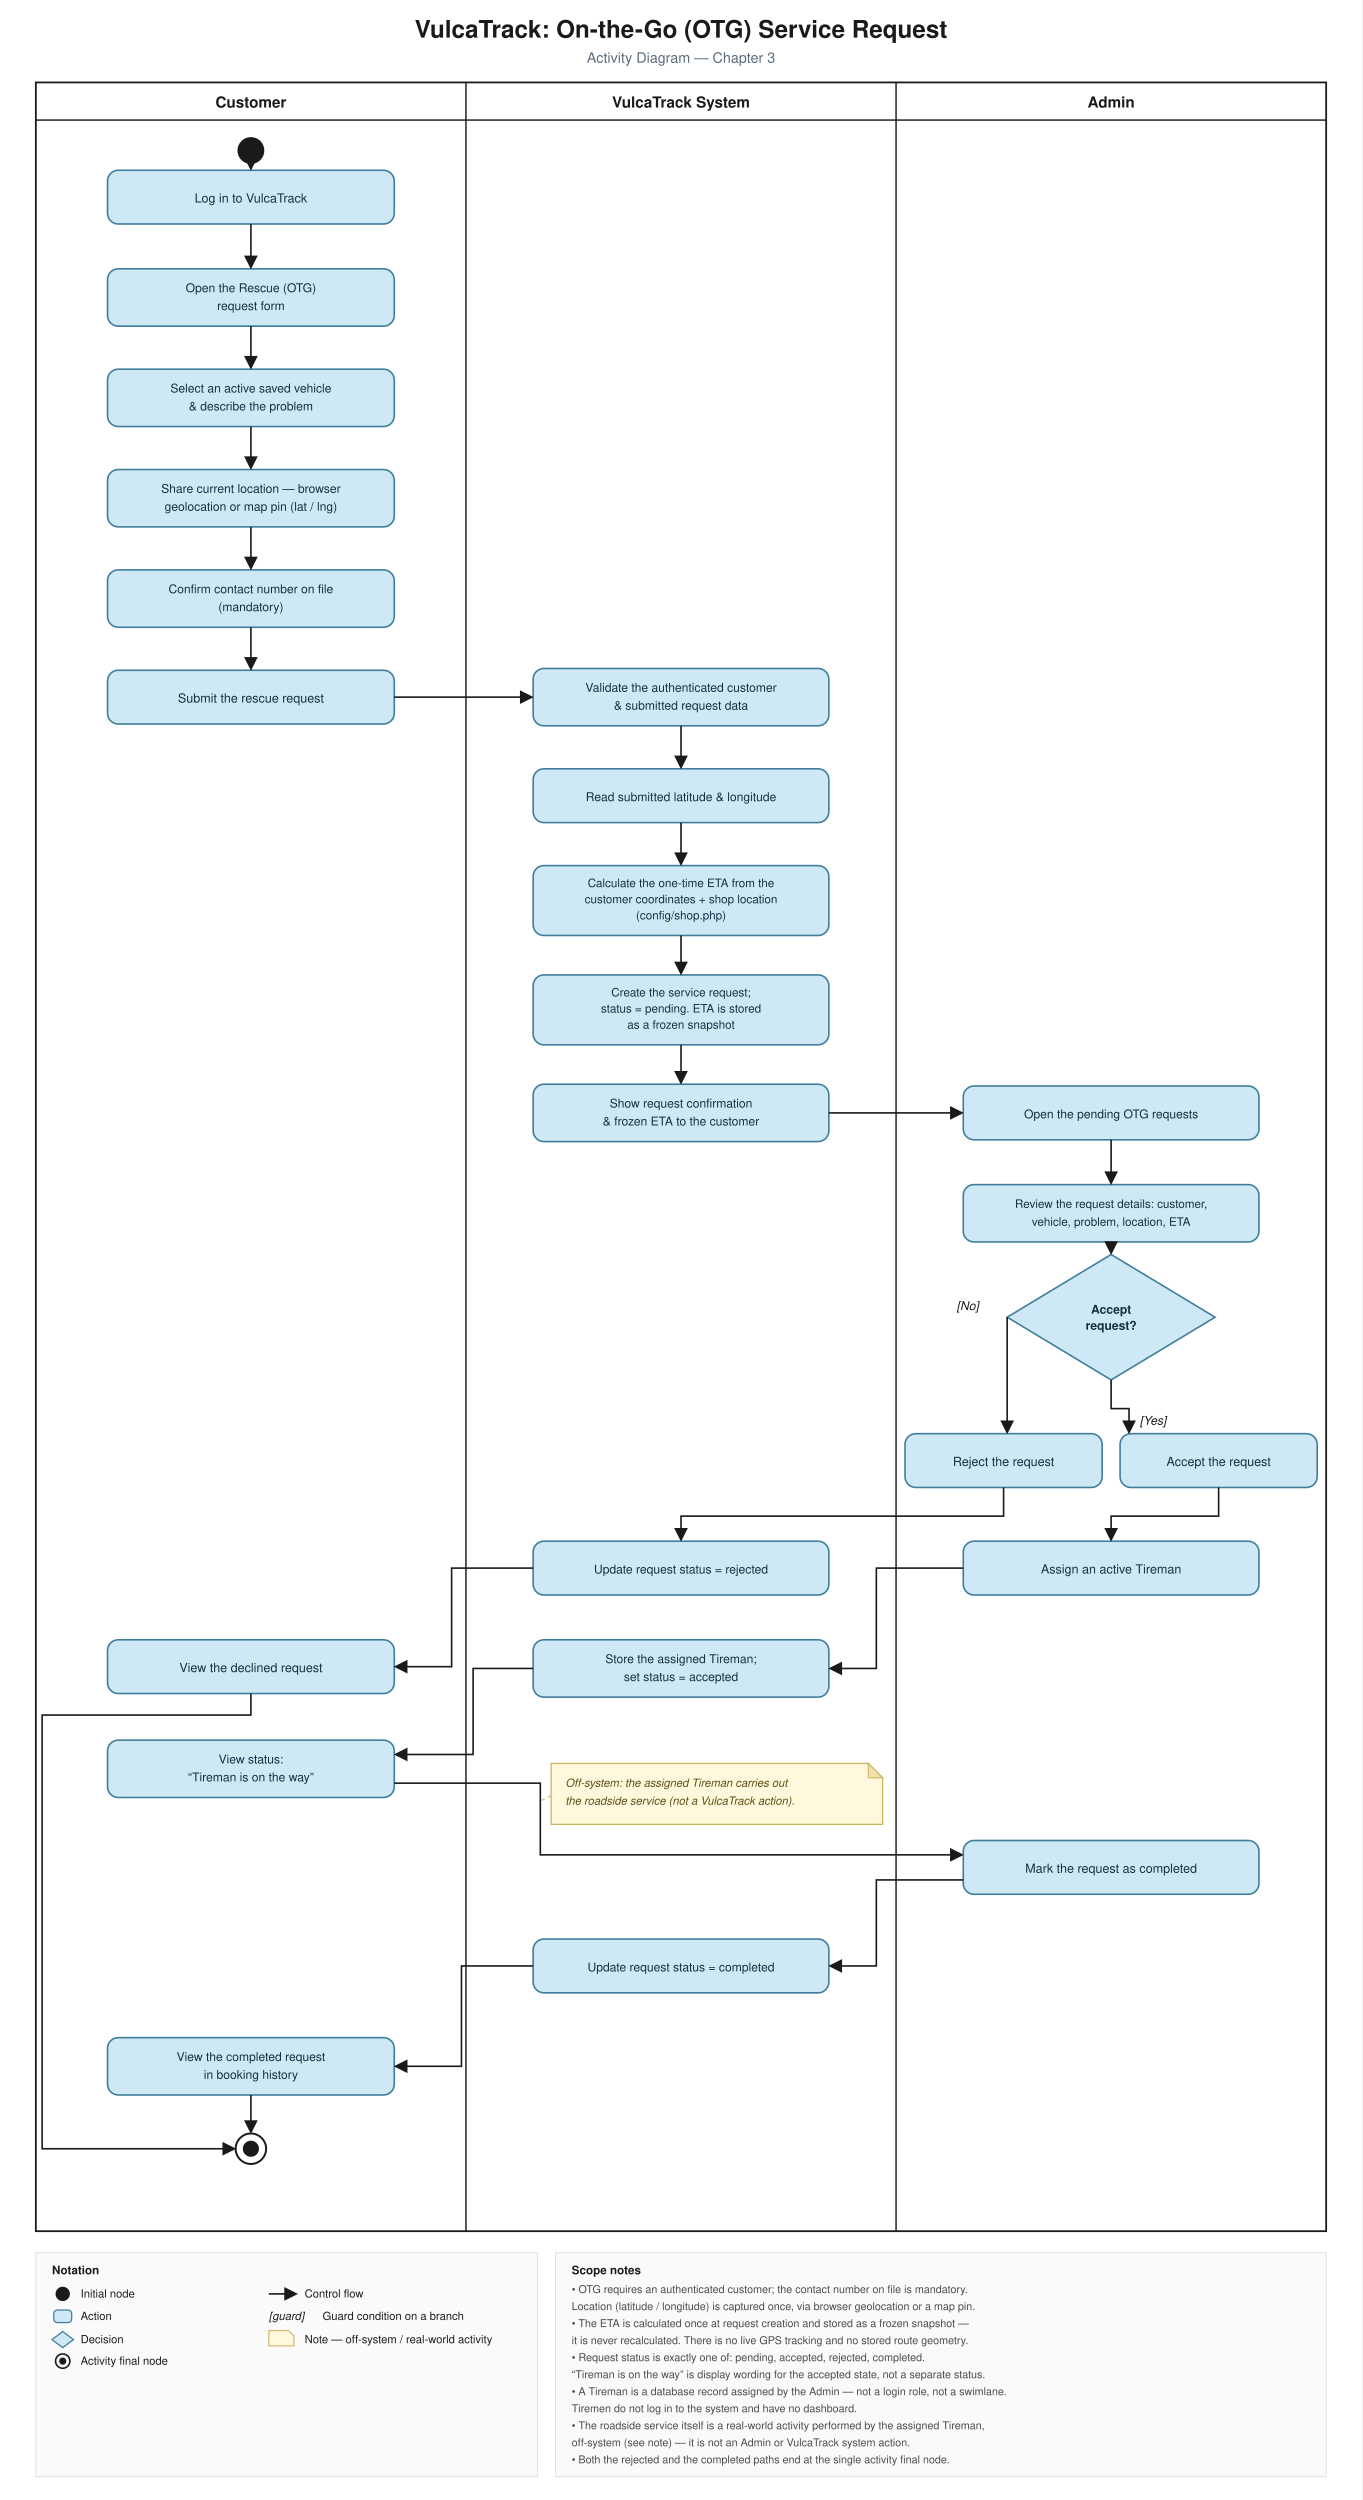
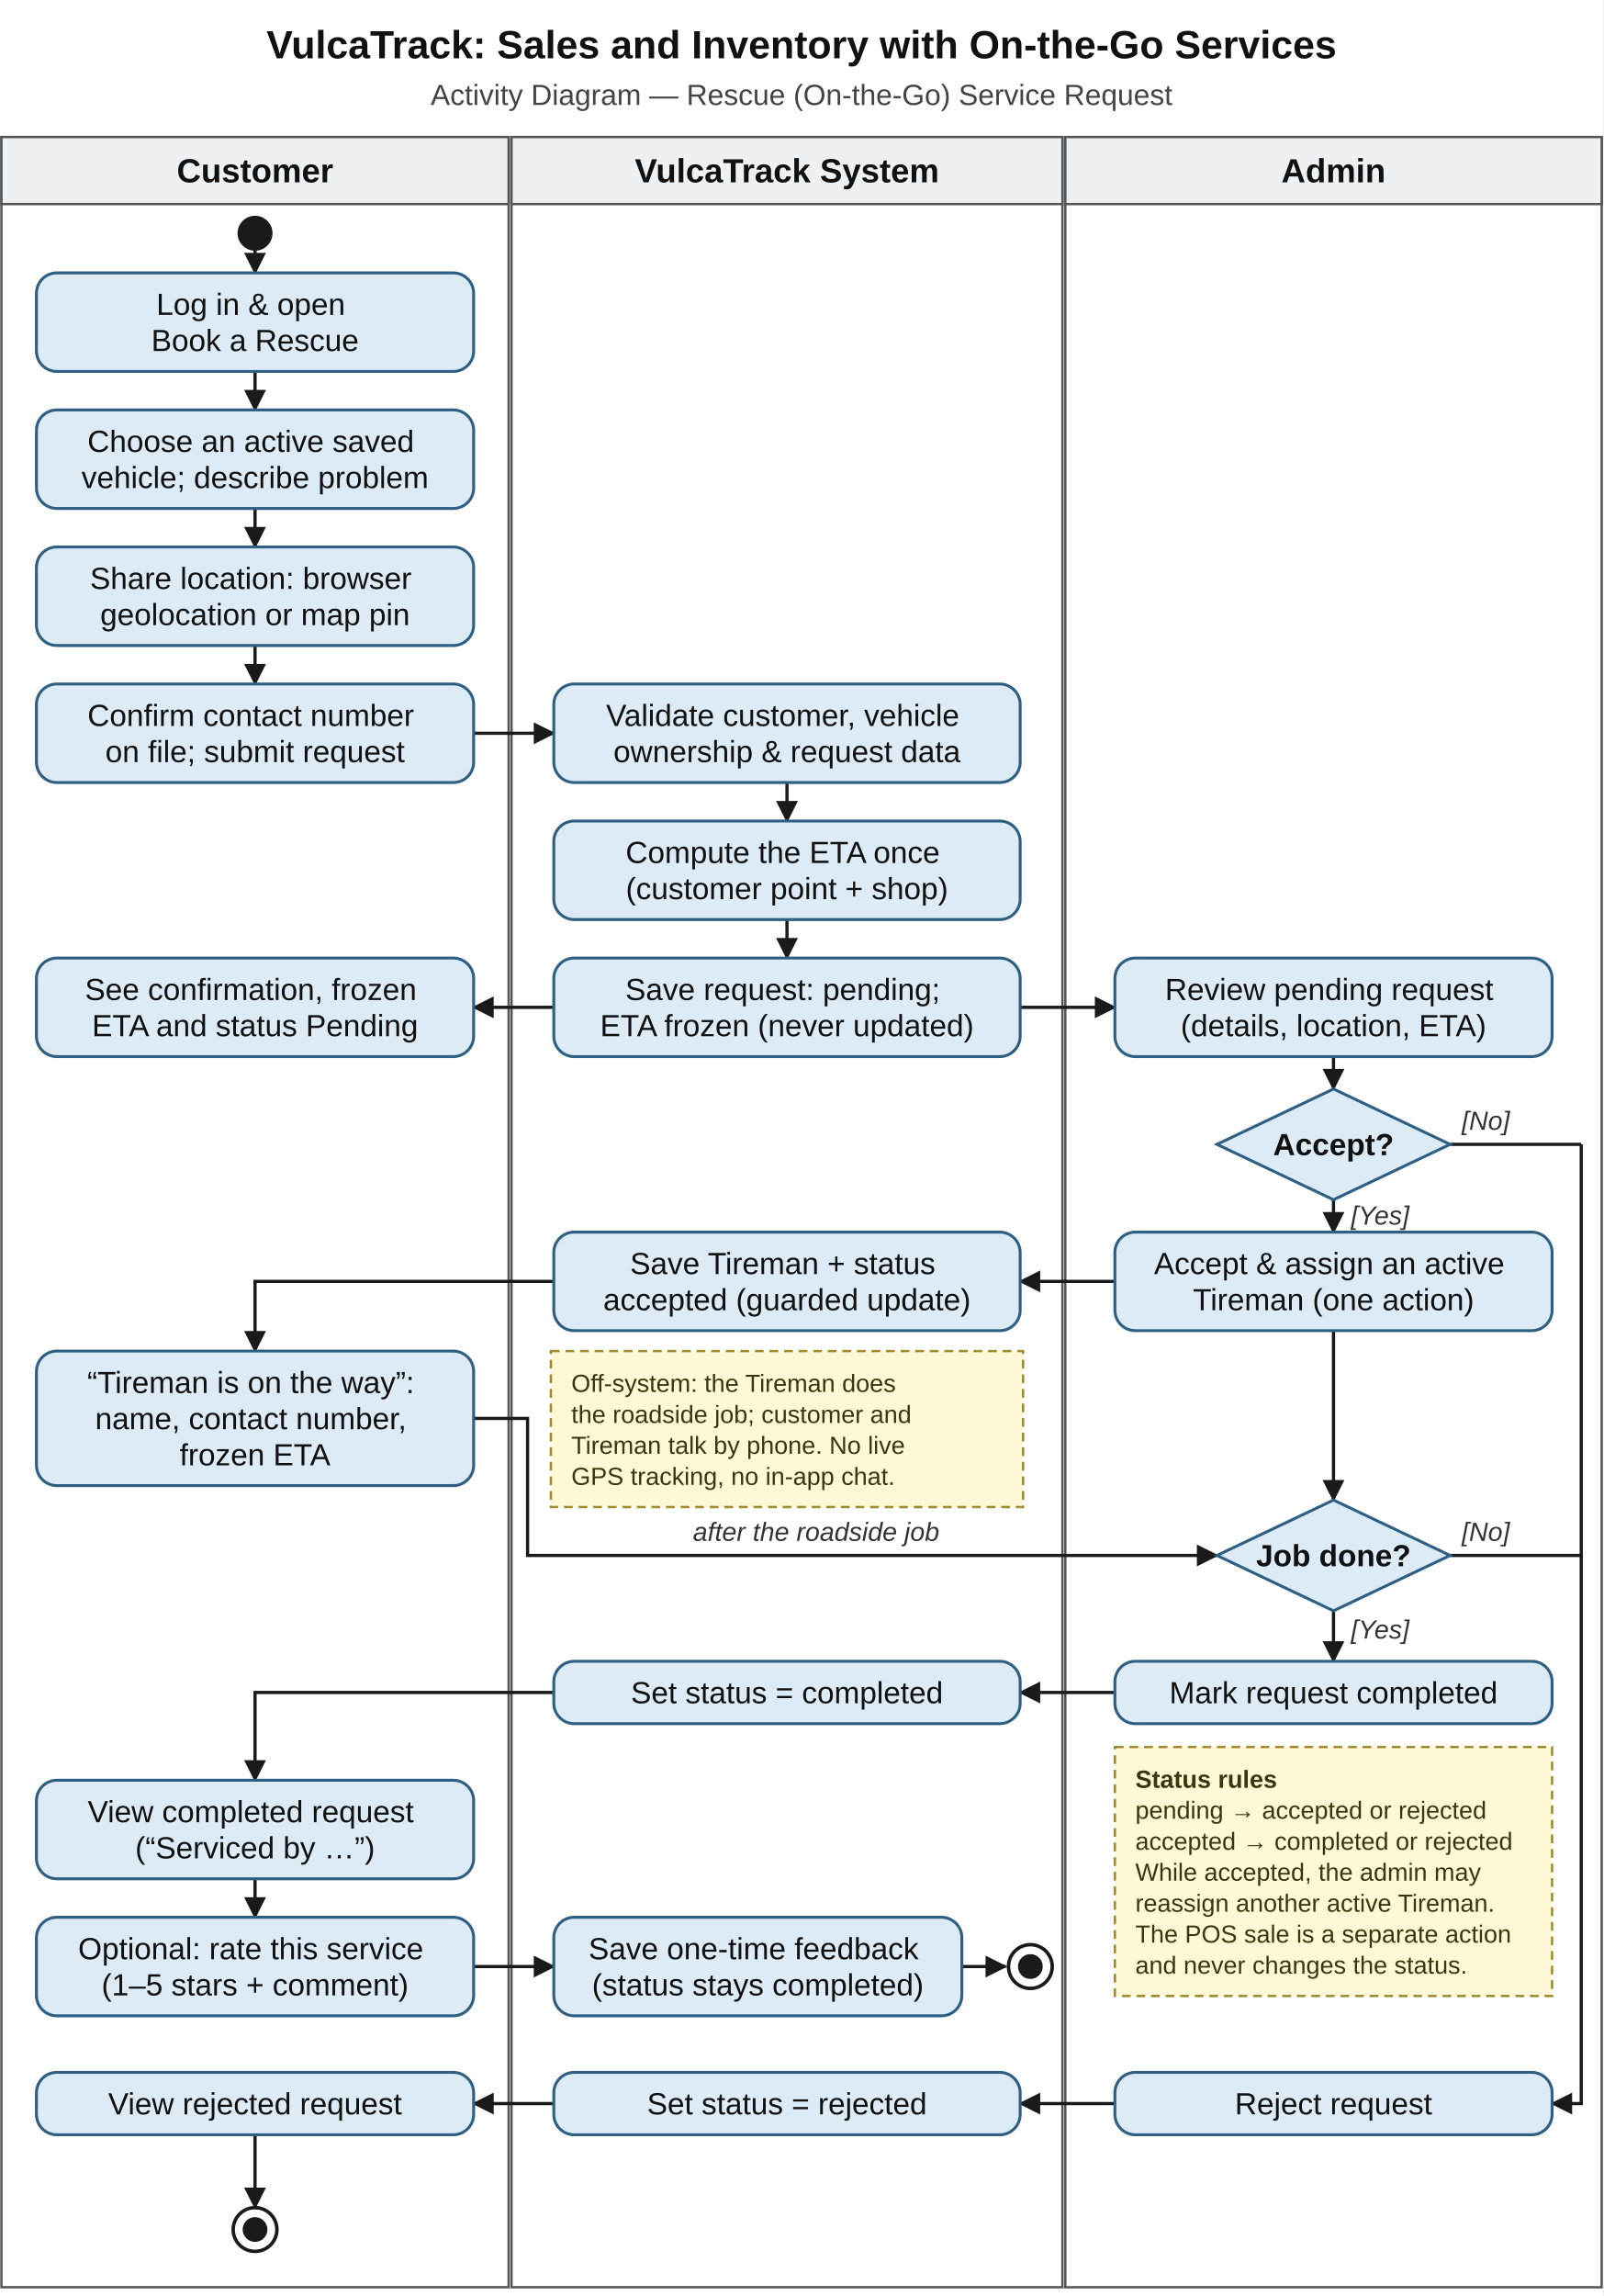
- <svg xmlns="http://www.w3.org/2000/svg" width="1520" height="2790" viewBox="0 0 1520 2790" font-family="Segoe UI, Helvetica, Arial, sans-serif">
+ <svg xmlns="http://www.w3.org/2000/svg" width="1100" height="1575" viewBox="0 0 1100 1575" font-family="Segoe UI, Arial, Helvetica, sans-serif">
  <defs>
-     <marker id="flow" viewBox="0 0 12 12" refX="10" refY="6" markerWidth="8.5" markerHeight="8.5" orient="auto-start-reverse">
+     <marker id="a" viewBox="0 0 12 12" refX="11" refY="6" markerWidth="15" markerHeight="15" markerUnits="userSpaceOnUse" orient="auto-start-reverse">
      <path d="M0,0 L12,6 L0,12 z" fill="#1a1a1a" />
    </marker>
  </defs>
-   <rect width="1520" height="2790" fill="#ffffff" />
-   <text x="760" y="42" text-anchor="middle" font-size="27" font-weight="700" fill="#1a1a1a">VulcaTrack: On-the-Go (OTG) Service Request</text>
-   <text x="760" y="70" text-anchor="middle" font-size="16" fill="#5b6b7b">Activity Diagram — Chapter 3</text>
-   <rect x="40" y="92" width="1440" height="2398" fill="none" stroke="#1a1a1a" stroke-width="2" />
-   <line x1="520" y1="92" x2="520" y2="2490" stroke="#1a1a1a" stroke-width="1.6" />
-   <line x1="1000" y1="92" x2="1000" y2="2490" stroke="#1a1a1a" stroke-width="1.6" />
-   <line x1="40" y1="134" x2="1480" y2="134" stroke="#1a1a1a" stroke-width="1.6" />
-   <text x="280" y="120" text-anchor="middle" font-size="17" font-weight="700" fill="#1a1a1a">Customer</text>
-   <text x="760" y="120" text-anchor="middle" font-size="17" font-weight="700" fill="#1a1a1a">VulcaTrack System</text>
-   <text x="1240" y="120" text-anchor="middle" font-size="17" font-weight="700" fill="#1a1a1a">Admin</text>
-   <circle cx="280" cy="168" r="15" fill="#1a1a1a" />
-   <g>
-     <rect x="120" y="190" width="320" height="60" rx="12" fill="#cfe8f5" stroke="#3f7d9c" stroke-width="1.8" />
-     <text x="280" y="226" text-anchor="middle" font-size="14" fill="#12303f">Log in to VulcaTrack</text>
-   </g>
-   <g>
-     <rect x="120" y="300" width="320" height="64" rx="12" fill="#cfe8f5" stroke="#3f7d9c" stroke-width="1.8" />
-     <text x="280" y="326" text-anchor="middle" font-size="13.5" fill="#12303f">Open the Rescue (OTG)</text>
-     <text x="280" y="346" text-anchor="middle" font-size="13.5" fill="#12303f">request form</text>
-   </g>
-   <g>
-     <rect x="120" y="412" width="320" height="64" rx="12" fill="#cfe8f5" stroke="#3f7d9c" stroke-width="1.8" />
-     <text x="280" y="438" text-anchor="middle" font-size="13.5" fill="#12303f">Select an active saved vehicle</text>
-     <text x="280" y="458" text-anchor="middle" font-size="13.5" fill="#12303f">&amp; describe the problem</text>
-   </g>
-   <g>
-     <rect x="120" y="524" width="320" height="64" rx="12" fill="#cfe8f5" stroke="#3f7d9c" stroke-width="1.8" />
-     <text x="280" y="550" text-anchor="middle" font-size="13.5" fill="#12303f">Share current location — browser</text>
-     <text x="280" y="570" text-anchor="middle" font-size="13.5" fill="#12303f">geolocation or map pin (lat / lng)</text>
-   </g>
-   <g>
-     <rect x="120" y="636" width="320" height="64" rx="12" fill="#cfe8f5" stroke="#3f7d9c" stroke-width="1.8" />
-     <text x="280" y="662" text-anchor="middle" font-size="13.5" fill="#12303f">Confirm contact number on file</text>
-     <text x="280" y="682" text-anchor="middle" font-size="13.5" fill="#12303f">(mandatory)</text>
-   </g>
-   <g>
-     <rect x="120" y="748" width="320" height="60" rx="12" fill="#cfe8f5" stroke="#3f7d9c" stroke-width="1.8" />
-     <text x="280" y="784" text-anchor="middle" font-size="14" fill="#12303f">Submit the rescue request</text>
-   </g>
-   <g>
-     <rect x="595" y="746" width="330" height="64" rx="12" fill="#cfe8f5" stroke="#3f7d9c" stroke-width="1.8" />
-     <text x="760" y="772" text-anchor="middle" font-size="13.5" fill="#12303f">Validate the authenticated customer</text>
-     <text x="760" y="792" text-anchor="middle" font-size="13.5" fill="#12303f">&amp; submitted request data</text>
-   </g>
-   <g>
-     <rect x="595" y="858" width="330" height="60" rx="12" fill="#cfe8f5" stroke="#3f7d9c" stroke-width="1.8" />
-     <text x="760" y="894" text-anchor="middle" font-size="13.5" fill="#12303f">Read submitted latitude &amp; longitude</text>
-   </g>
-   <g>
-     <rect x="595" y="966" width="330" height="78" rx="12" fill="#cfe8f5" stroke="#3f7d9c" stroke-width="1.8" />
-     <text x="760" y="990" text-anchor="middle" font-size="13" fill="#12303f">Calculate the one-time ETA from the</text>
-     <text x="760" y="1008" text-anchor="middle" font-size="13" fill="#12303f">customer coordinates + shop location</text>
-     <text x="760" y="1026" text-anchor="middle" font-size="13" fill="#12303f">(config/shop.php)</text>
-   </g>
-   <g>
-     <rect x="595" y="1088" width="330" height="78" rx="12" fill="#cfe8f5" stroke="#3f7d9c" stroke-width="1.8" />
-     <text x="760" y="1112" text-anchor="middle" font-size="13" fill="#12303f">Create the service request;</text>
-     <text x="760" y="1130" text-anchor="middle" font-size="13" fill="#12303f">status = pending. ETA is stored</text>
-     <text x="760" y="1148" text-anchor="middle" font-size="13" fill="#12303f">as a frozen snapshot</text>
-   </g>
-   <g>
-     <rect x="595" y="1210" width="330" height="64" rx="12" fill="#cfe8f5" stroke="#3f7d9c" stroke-width="1.8" />
-     <text x="760" y="1236" text-anchor="middle" font-size="13.5" fill="#12303f">Show request confirmation</text>
-     <text x="760" y="1256" text-anchor="middle" font-size="13.5" fill="#12303f">&amp; frozen ETA to the customer</text>
-   </g>
-   <g>
-     <rect x="1075" y="1212" width="330" height="60" rx="12" fill="#cfe8f5" stroke="#3f7d9c" stroke-width="1.8" />
-     <text x="1240" y="1248" text-anchor="middle" font-size="13.5" fill="#12303f">Open the pending OTG requests</text>
-   </g>
-   <g>
-     <rect x="1075" y="1322" width="330" height="64" rx="12" fill="#cfe8f5" stroke="#3f7d9c" stroke-width="1.8" />
-     <text x="1240" y="1348" text-anchor="middle" font-size="13" fill="#12303f">Review the request details: customer,</text>
-     <text x="1240" y="1368" text-anchor="middle" font-size="13" fill="#12303f">vehicle, problem, location, ETA</text>
-   </g>
-   <polygon points="1240,1400 1356,1470 1240,1540 1124,1470" fill="#cfe8f5" stroke="#3f7d9c" stroke-width="1.8" />
-   <text x="1240" y="1466" text-anchor="middle" font-size="13.5" font-weight="600" fill="#12303f">Accept</text>
-   <text x="1240" y="1484" text-anchor="middle" font-size="13.5" font-weight="600" fill="#12303f">request?</text>
-   <g>
-     <rect x="1010" y="1600" width="220" height="60" rx="12" fill="#cfe8f5" stroke="#3f7d9c" stroke-width="1.8" />
-     <text x="1120" y="1636" text-anchor="middle" font-size="14" fill="#12303f">Reject the request</text>
-   </g>
-   <g>
-     <rect x="595" y="1720" width="330" height="60" rx="12" fill="#cfe8f5" stroke="#3f7d9c" stroke-width="1.8" />
-     <text x="760" y="1756" text-anchor="middle" font-size="13.5" fill="#12303f">Update request status = rejected</text>
-   </g>
-   <g>
-     <rect x="120" y="1830" width="320" height="60" rx="12" fill="#cfe8f5" stroke="#3f7d9c" stroke-width="1.8" />
-     <text x="280" y="1866" text-anchor="middle" font-size="14" fill="#12303f">View the declined request</text>
-   </g>
-   <g>
-     <rect x="1250" y="1600" width="220" height="60" rx="12" fill="#cfe8f5" stroke="#3f7d9c" stroke-width="1.8" />
-     <text x="1360" y="1636" text-anchor="middle" font-size="14" fill="#12303f">Accept the request</text>
-   </g>
-   <g>
-     <rect x="1075" y="1720" width="330" height="60" rx="12" fill="#cfe8f5" stroke="#3f7d9c" stroke-width="1.8" />
-     <text x="1240" y="1756" text-anchor="middle" font-size="14" fill="#12303f">Assign an active Tireman</text>
-   </g>
-   <g>
-     <rect x="595" y="1830" width="330" height="64" rx="12" fill="#cfe8f5" stroke="#3f7d9c" stroke-width="1.8" />
-     <text x="760" y="1856" text-anchor="middle" font-size="13.5" fill="#12303f">Store the assigned Tireman;</text>
-     <text x="760" y="1876" text-anchor="middle" font-size="13.5" fill="#12303f">set status = accepted</text>
-   </g>
-   <g>
-     <rect x="120" y="1942" width="320" height="64" rx="12" fill="#cfe8f5" stroke="#3f7d9c" stroke-width="1.8" />
-     <text x="280" y="1968" text-anchor="middle" font-size="13.5" fill="#12303f">View status:</text>
-     <text x="280" y="1988" text-anchor="middle" font-size="13.5" fill="#12303f">“Tireman is on the way”</text>
-   </g>
-   <g>
-     <rect x="1075" y="2054" width="330" height="60" rx="12" fill="#cfe8f5" stroke="#3f7d9c" stroke-width="1.8" />
-     <text x="1240" y="2090" text-anchor="middle" font-size="14" fill="#12303f">Mark the request as completed</text>
-   </g>
-   <g>
-     <rect x="595" y="2164" width="330" height="60" rx="12" fill="#cfe8f5" stroke="#3f7d9c" stroke-width="1.8" />
-     <text x="760" y="2200" text-anchor="middle" font-size="13.5" fill="#12303f">Update request status = completed</text>
-   </g>
-   <g>
-     <rect x="120" y="2274" width="320" height="64" rx="12" fill="#cfe8f5" stroke="#3f7d9c" stroke-width="1.8" />
-     <text x="280" y="2300" text-anchor="middle" font-size="13.5" fill="#12303f">View the completed request</text>
-     <text x="280" y="2320" text-anchor="middle" font-size="13.5" fill="#12303f">in booking history</text>
-   </g>
-   <circle cx="280" cy="2398" r="17" fill="none" stroke="#1a1a1a" stroke-width="2.2" />
-   <circle cx="280" cy="2398" r="9" fill="#1a1a1a" />
-   <path d="M615,1968 H969 L985,1984 V2036 H615 Z" fill="#fff8dc" stroke="#c9b45f" stroke-width="1.4" />
-   <path d="M969,1968 L969,1984 L985,1984 Z" fill="#f0e2ab" stroke="#c9b45f" stroke-width="1.2" />
-   <text x="631" y="1994" font-size="12.5" font-style="italic" fill="#5a4a12">Off-system: the assigned Tireman carries out</text>
-   <text x="631" y="2014" font-size="12.5" font-style="italic" fill="#5a4a12">the roadside service (not a VulcaTrack action).</text>
-   <line x1="615" y1="2004" x2="603" y2="2010" stroke="#c9b45f" stroke-width="1.2" stroke-dasharray="4 4" />
-   <g stroke="#1a1a1a" stroke-width="1.8" fill="none">
-     <line x1="280" y1="183" x2="280" y2="188" marker-end="url(#flow)" />
-     <line x1="280" y1="250" x2="280" y2="298" marker-end="url(#flow)" />
-     <line x1="280" y1="364" x2="280" y2="410" marker-end="url(#flow)" />
-     <line x1="280" y1="476" x2="280" y2="522" marker-end="url(#flow)" />
-     <line x1="280" y1="588" x2="280" y2="634" marker-end="url(#flow)" />
-     <line x1="280" y1="700" x2="280" y2="746" marker-end="url(#flow)" />
-     <line x1="440" y1="778" x2="593" y2="778" marker-end="url(#flow)" />
-     <line x1="760" y1="810" x2="760" y2="856" marker-end="url(#flow)" />
-     <line x1="760" y1="918" x2="760" y2="964" marker-end="url(#flow)" />
-     <line x1="760" y1="1044" x2="760" y2="1086" marker-end="url(#flow)" />
-     <line x1="760" y1="1166" x2="760" y2="1208" marker-end="url(#flow)" />
-     <line x1="925" y1="1242" x2="1073" y2="1242" marker-end="url(#flow)" />
-     <line x1="1240" y1="1272" x2="1240" y2="1320" marker-end="url(#flow)" />
-     <line x1="1240" y1="1386" x2="1240" y2="1398" marker-end="url(#flow)" />
-     <line x1="1124" y1="1470" x2="1124" y2="1598" marker-end="url(#flow)" />
-     <path d="M1240,1540 L1240,1572 L1260,1572 L1260,1598" marker-end="url(#flow)" />
-     <path d="M1120,1660 L1120,1692 L760,1692 L760,1718" marker-end="url(#flow)" />
-     <path d="M595,1750 L504,1750 L504,1860 L442,1860" marker-end="url(#flow)" />
-     <path d="M280,1890 L280,1914 L47,1914 L47,2398 L261,2398" marker-end="url(#flow)" />
-     <path d="M1360,1660 L1360,1692 L1240,1692 L1240,1718" marker-end="url(#flow)" />
-     <path d="M1075,1750 L978,1750 L978,1862 L927,1862" marker-end="url(#flow)" />
-     <path d="M595,1862 L528,1862 L528,1958 L442,1958" marker-end="url(#flow)" />
-     <path d="M440,1990 L603,1990 L603,2070 L1073,2070" marker-end="url(#flow)" />
-     <path d="M1075,2098 L978,2098 L978,2194 L927,2194" marker-end="url(#flow)" />
-     <path d="M595,2194 L515,2194 L515,2306 L442,2306" marker-end="url(#flow)" />
-     <line x1="280" y1="2338" x2="280" y2="2379" marker-end="url(#flow)" />
-   </g>
-   <text x="1080" y="1462" text-anchor="middle" font-size="13.5" font-style="italic" fill="#1a1a1a">[No]</text>
-   <text x="1272" y="1590" text-anchor="start" font-size="13.5" font-style="italic" fill="#1a1a1a">[Yes]</text>
-   <rect x="40" y="2514" width="560" height="250" fill="#fafafa" stroke="#dcdfe3" />
-   <text x="58" y="2538" font-size="13" font-weight="700" fill="#1a1a1a">Notation</text>
-   <circle cx="70" cy="2560" r="8" fill="#1a1a1a" />
-   <text x="90" y="2564" font-size="12.5" fill="#1a1a1a">Initial node</text>
-   <rect x="60" y="2578" width="20" height="14" rx="4" fill="#cfe8f5" stroke="#3f7d9c" stroke-width="1.4" />
-   <text x="90" y="2589" font-size="12.5" fill="#1a1a1a">Action</text>
-   <polygon points="70,2602 82,2611 70,2620 58,2611" fill="#cfe8f5" stroke="#3f7d9c" stroke-width="1.4" />
-   <text x="90" y="2615" font-size="12.5" fill="#1a1a1a">Decision</text>
-   <circle cx="70" cy="2635" r="8" fill="none" stroke="#1a1a1a" stroke-width="1.8" />
-   <circle cx="70" cy="2635" r="4" fill="#1a1a1a" />
-   <text x="90" y="2639" font-size="12.5" fill="#1a1a1a">Activity final node</text>
-   <line x1="300" y1="2560" x2="330" y2="2560" stroke="#1a1a1a" stroke-width="1.8" marker-end="url(#flow)" />
-   <text x="340" y="2564" font-size="12.5" fill="#1a1a1a">Control flow</text>
-   <text x="300" y="2589" font-size="12.5" font-style="italic" fill="#1a1a1a">[guard]</text>
-   <text x="360" y="2589" font-size="12.5" fill="#1a1a1a">Guard condition on a branch</text>
-   <path d="M300,2601 H322 L328,2607 V2618 H300 Z" fill="#fff8dc" stroke="#c9b45f" stroke-width="1.2" />
-   <text x="340" y="2615" font-size="12.5" fill="#1a1a1a">Note — off-system / real-world activity</text>
-   <rect x="620" y="2514" width="860" height="250" fill="#fafafa" stroke="#dcdfe3" />
-   <text x="638" y="2538" font-size="13" font-weight="700" fill="#1a1a1a">Scope notes</text>
-   <text x="638" y="2559" font-size="12" fill="#4a4a4a">•  OTG requires an authenticated customer; the contact number on file is mandatory.</text>
-   <text x="638" y="2578" font-size="12" fill="#4a4a4a">   Location (latitude / longitude) is captured once, via browser geolocation or a map pin.</text>
-   <text x="638" y="2597" font-size="12" fill="#4a4a4a">•  The ETA is calculated once at request creation and stored as a frozen snapshot —</text>
-   <text x="638" y="2616" font-size="12" fill="#4a4a4a">   it is never recalculated. There is no live GPS tracking and no stored route geometry.</text>
-   <text x="638" y="2635" font-size="12" fill="#4a4a4a">•  Request status is exactly one of: pending, accepted, rejected, completed.</text>
-   <text x="638" y="2654" font-size="12" fill="#4a4a4a">   “Tireman is on the way” is display wording for the accepted state, not a separate status.</text>
-   <text x="638" y="2673" font-size="12" fill="#4a4a4a">•  A Tireman is a database record assigned by the Admin — not a login role, not a swimlane.</text>
-   <text x="638" y="2692" font-size="12" fill="#4a4a4a">   Tiremen do not log in to the system and have no dashboard.</text>
-   <text x="638" y="2711" font-size="12" fill="#4a4a4a">•  The roadside service itself is a real-world activity performed by the assigned Tireman,</text>
-   <text x="638" y="2730" font-size="12" fill="#4a4a4a">   off-system (see note) — it is not an Admin or VulcaTrack system action.</text>
-   <text x="638" y="2749" font-size="12" fill="#4a4a4a">•  Both the rejected and the completed paths end at the single activity final node.</text>
+   <rect width="1100" height="1575" fill="#ffffff" />
+   <text x="550" y="40" font-size="27" font-weight="700" fill="#111" text-anchor="middle">
+     <tspan x="550" dy="0">VulcaTrack: Sales and Inventory with On-the-Go Services</tspan>
+   </text>
+   <text x="550" y="72" font-size="20" font-weight="400" fill="#444" text-anchor="middle">
+     <tspan x="550" dy="0">Activity Diagram — Rescue (On-the-Go) Service Request</tspan>
+   </text>
+   <rect x="1" y="94" width="348" height="1475" rx="0" fill="none" stroke="#555" stroke-width="1.6" />
+   <rect x="1" y="94" width="348" height="46" rx="0" fill="#eef1f4" stroke="#555" stroke-width="1.6" />
+   <text x="175" y="125.1" font-size="23" font-weight="700" fill="#111" text-anchor="middle">
+     <tspan x="175" dy="0">Customer</tspan>
+   </text>
+   <rect x="351" y="94" width="378" height="1475" rx="0" fill="none" stroke="#555" stroke-width="1.6" />
+   <rect x="351" y="94" width="378" height="46" rx="0" fill="#eef1f4" stroke="#555" stroke-width="1.6" />
+   <text x="540" y="125.1" font-size="23" font-weight="700" fill="#111" text-anchor="middle">
+     <tspan x="540" dy="0">VulcaTrack System</tspan>
+   </text>
+   <rect x="731" y="94" width="368" height="1475" rx="0" fill="none" stroke="#555" stroke-width="1.6" />
+   <rect x="731" y="94" width="368" height="46" rx="0" fill="#eef1f4" stroke="#555" stroke-width="1.6" />
+   <text x="915" y="125.1" font-size="23" font-weight="700" fill="#111" text-anchor="middle">
+     <tspan x="915" dy="0">Admin</tspan>
+   </text>
+   <path d="M175,170 L175,187.2" fill="none" stroke="#1a1a1a" stroke-width="2.2" marker-end="url(#a)" />
+   <path d="M175,254.8 L175,281.2" fill="none" stroke="#1a1a1a" stroke-width="2.2" marker-end="url(#a)" />
+   <path d="M175,348.8 L175,375.2" fill="none" stroke="#1a1a1a" stroke-width="2.2" marker-end="url(#a)" />
+   <path d="M175,442.8 L175,469.2" fill="none" stroke="#1a1a1a" stroke-width="2.2" marker-end="url(#a)" />
+   <path d="M325,503 L380,503" fill="none" stroke="#1a1a1a" stroke-width="2.2" marker-end="url(#a)" />
+   <path d="M540,536.8 L540,563.2" fill="none" stroke="#1a1a1a" stroke-width="2.2" marker-end="url(#a)" />
+   <path d="M540,630.8 L540,657.2" fill="none" stroke="#1a1a1a" stroke-width="2.2" marker-end="url(#a)" />
+   <path d="M380,691 L325,691" fill="none" stroke="#1a1a1a" stroke-width="2.2" marker-end="url(#a)" />
+   <path d="M700,691 L765,691" fill="none" stroke="#1a1a1a" stroke-width="2.2" marker-end="url(#a)" />
+   <path d="M915,724.8 L915,747" fill="none" stroke="#1a1a1a" stroke-width="2.2" marker-end="url(#a)" />
+   <path d="M915,823 L915,845.2" fill="none" stroke="#1a1a1a" stroke-width="2.2" marker-end="url(#a)" />
+   <text x="927" y="840" font-size="18" font-weight="400" fill="#333" text-anchor="start" font-style="italic">
+     <tspan x="927" dy="0">[Yes]</tspan>
+   </text>
+   <path d="M765,879 L700,879" fill="none" stroke="#1a1a1a" stroke-width="2.2" marker-end="url(#a)" />
+   <path d="M380,879 L175,879 L175,926.8" fill="none" stroke="#1a1a1a" stroke-width="2.2" marker-end="url(#a)" />
+   <path d="M915,912.8 L915,1029" fill="none" stroke="#1a1a1a" stroke-width="2.2" marker-end="url(#a)" />
+   <path d="M325,973 L362,973 L362,1067 L835,1067" fill="none" stroke="#1a1a1a" stroke-width="2.2" marker-end="url(#a)" />
+   <text x="560" y="1057" font-size="18" font-weight="400" fill="#333" text-anchor="middle" font-style="italic">
+     <tspan x="560" dy="0">after the roadside job</tspan>
+   </text>
+   <path d="M915,1105 L915,1139.6" fill="none" stroke="#1a1a1a" stroke-width="2.2" marker-end="url(#a)" />
+   <text x="927" y="1124" font-size="18" font-weight="400" fill="#333" text-anchor="start" font-style="italic">
+     <tspan x="927" dy="0">[Yes]</tspan>
+   </text>
+   <path d="M765,1161 L700,1161" fill="none" stroke="#1a1a1a" stroke-width="2.2" marker-end="url(#a)" />
+   <path d="M380,1161 L175,1161 L175,1221.2" fill="none" stroke="#1a1a1a" stroke-width="2.2" marker-end="url(#a)" />
+   <path d="M175,1288.8 L175,1315.2" fill="none" stroke="#1a1a1a" stroke-width="2.2" marker-end="url(#a)" />
+   <path d="M325,1349 L380,1349" fill="none" stroke="#1a1a1a" stroke-width="2.2" marker-end="url(#a)" />
+   <path d="M660,1349 L690,1349" fill="none" stroke="#1a1a1a" stroke-width="2.2" marker-end="url(#a)" />
+   <path d="M995,785 L1085,785" fill="none" stroke="#1a1a1a" stroke-width="2.2" />
+   <text x="1003" y="775" font-size="18" font-weight="400" fill="#333" text-anchor="start" font-style="italic">
+     <tspan x="1003" dy="0">[No]</tspan>
+   </text>
+   <path d="M995,1067 L1085,1067" fill="none" stroke="#1a1a1a" stroke-width="2.2" />
+   <text x="1003" y="1057" font-size="18" font-weight="400" fill="#333" text-anchor="start" font-style="italic">
+     <tspan x="1003" dy="0">[No]</tspan>
+   </text>
+   <path d="M1085,785 L1085,1443 L1065,1443" fill="none" stroke="#1a1a1a" stroke-width="2.2" marker-end="url(#a)" />
+   <path d="M765,1443 L700,1443" fill="none" stroke="#1a1a1a" stroke-width="2.2" marker-end="url(#a)" />
+   <path d="M380,1443 L325,1443" fill="none" stroke="#1a1a1a" stroke-width="2.2" marker-end="url(#a)" />
+   <path d="M175,1464.4 L175,1514.4" fill="none" stroke="#1a1a1a" stroke-width="2.2" marker-end="url(#a)" />
+   <circle cx="175" cy="160" r="12" fill="#1a1a1a" />
+   <rect x="25" y="187.2" width="300" height="67.6" rx="14" fill="#dcebf6" stroke="#2f5f82" stroke-width="2" />
+   <text x="175" y="216" font-size="21" font-weight="400" fill="#111" text-anchor="middle">
+     <tspan x="175" dy="0">Log in &amp; open</tspan>
+     <tspan x="175" dy="24.8">Book a Rescue</tspan>
+   </text>
+   <rect x="25" y="281.2" width="300" height="67.6" rx="14" fill="#dcebf6" stroke="#2f5f82" stroke-width="2" />
+   <text x="175" y="310" font-size="21" font-weight="400" fill="#111" text-anchor="middle">
+     <tspan x="175" dy="0">Choose an active saved</tspan>
+     <tspan x="175" dy="24.8">vehicle; describe problem</tspan>
+   </text>
+   <rect x="25" y="375.2" width="300" height="67.6" rx="14" fill="#dcebf6" stroke="#2f5f82" stroke-width="2" />
+   <text x="175" y="404" font-size="21" font-weight="400" fill="#111" text-anchor="middle">
+     <tspan x="175" dy="0">Share location: browser</tspan>
+     <tspan x="175" dy="24.8">geolocation or map pin</tspan>
+   </text>
+   <rect x="25" y="469.2" width="300" height="67.6" rx="14" fill="#dcebf6" stroke="#2f5f82" stroke-width="2" />
+   <text x="175" y="498" font-size="21" font-weight="400" fill="#111" text-anchor="middle">
+     <tspan x="175" dy="0">Confirm contact number</tspan>
+     <tspan x="175" dy="24.8">on file; submit request</tspan>
+   </text>
+   <rect x="380" y="469.2" width="320" height="67.6" rx="14" fill="#dcebf6" stroke="#2f5f82" stroke-width="2" />
+   <text x="540" y="498" font-size="21" font-weight="400" fill="#111" text-anchor="middle">
+     <tspan x="540" dy="0">Validate customer, vehicle</tspan>
+     <tspan x="540" dy="24.8">ownership &amp; request data</tspan>
+   </text>
+   <rect x="380" y="563.2" width="320" height="67.6" rx="14" fill="#dcebf6" stroke="#2f5f82" stroke-width="2" />
+   <text x="540" y="592" font-size="21" font-weight="400" fill="#111" text-anchor="middle">
+     <tspan x="540" dy="0">Compute the ETA once</tspan>
+     <tspan x="540" dy="24.8">(customer point + shop)</tspan>
+   </text>
+   <rect x="380" y="657.2" width="320" height="67.6" rx="14" fill="#dcebf6" stroke="#2f5f82" stroke-width="2" />
+   <text x="540" y="686" font-size="21" font-weight="400" fill="#111" text-anchor="middle">
+     <tspan x="540" dy="0">Save request: pending;</tspan>
+     <tspan x="540" dy="24.8">ETA frozen (never updated)</tspan>
+   </text>
+   <rect x="25" y="657.2" width="300" height="67.6" rx="14" fill="#dcebf6" stroke="#2f5f82" stroke-width="2" />
+   <text x="175" y="686" font-size="21" font-weight="400" fill="#111" text-anchor="middle">
+     <tspan x="175" dy="0">See confirmation, frozen</tspan>
+     <tspan x="175" dy="24.8">ETA and status Pending</tspan>
+   </text>
+   <rect x="765" y="657.2" width="300" height="67.6" rx="14" fill="#dcebf6" stroke="#2f5f82" stroke-width="2" />
+   <text x="915" y="686" font-size="21" font-weight="400" fill="#111" text-anchor="middle">
+     <tspan x="915" dy="0">Review pending request</tspan>
+     <tspan x="915" dy="24.8">(details, location, ETA)</tspan>
+   </text>
+   <path d="M915,747 L995,785 L915,823 L835,785 z" fill="#dcebf6" stroke="#2f5f82" stroke-width="2" />
+   <text x="915" y="792.4" font-size="21" font-weight="600" fill="#111" text-anchor="middle">
+     <tspan x="915" dy="0">Accept?</tspan>
+   </text>
+   <rect x="765" y="845.2" width="300" height="67.6" rx="14" fill="#dcebf6" stroke="#2f5f82" stroke-width="2" />
+   <text x="915" y="874" font-size="21" font-weight="400" fill="#111" text-anchor="middle">
+     <tspan x="915" dy="0">Accept &amp; assign an active</tspan>
+     <tspan x="915" dy="24.8">Tireman (one action)</tspan>
+   </text>
+   <rect x="380" y="845.2" width="320" height="67.6" rx="14" fill="#dcebf6" stroke="#2f5f82" stroke-width="2" />
+   <text x="540" y="874" font-size="21" font-weight="400" fill="#111" text-anchor="middle">
+     <tspan x="540" dy="0">Save Tireman + status</tspan>
+     <tspan x="540" dy="24.8">accepted (guarded update)</tspan>
+   </text>
+   <rect x="25" y="926.8" width="300" height="92.3" rx="14" fill="#dcebf6" stroke="#2f5f82" stroke-width="2" />
+   <text x="175" y="955.6" font-size="21" font-weight="400" fill="#111" text-anchor="middle">
+     <tspan x="175" dy="0">“Tireman is on the way”:</tspan>
+     <tspan x="175" dy="24.8">name, contact number,</tspan>
+     <tspan x="175" dy="24.8">frozen ETA</tspan>
+   </text>
+   <rect x="378" y="926.8" width="324" height="107" rx="0" fill="#fff8d6" stroke="#a08a2a" stroke-width="1.6" stroke-dasharray="6 4" />
+   <text x="392" y="954.8" font-size="17" font-weight="400" fill="#3d3510" text-anchor="start">
+     <tspan x="392" dy="0">Off-system: the Tireman does</tspan>
+   </text>
+   <text x="392" y="976.1" font-size="17" font-weight="400" fill="#3d3510" text-anchor="start">
+     <tspan x="392" dy="0">the roadside job; customer and</tspan>
+   </text>
+   <text x="392" y="997.3" font-size="17" font-weight="400" fill="#3d3510" text-anchor="start">
+     <tspan x="392" dy="0">Tireman talk by phone. No live</tspan>
+   </text>
+   <text x="392" y="1018.6" font-size="17" font-weight="400" fill="#3d3510" text-anchor="start">
+     <tspan x="392" dy="0">GPS tracking, no in-app chat.</tspan>
+   </text>
+   <path d="M915,1029 L995,1067 L915,1105 L835,1067 z" fill="#dcebf6" stroke="#2f5f82" stroke-width="2" />
+   <text x="915" y="1074.4" font-size="21" font-weight="600" fill="#111" text-anchor="middle">
+     <tspan x="915" dy="0">Job done?</tspan>
+   </text>
+   <rect x="765" y="1139.6" width="300" height="42.8" rx="14" fill="#dcebf6" stroke="#2f5f82" stroke-width="2" />
+   <text x="915" y="1168.4" font-size="21" font-weight="400" fill="#111" text-anchor="middle">
+     <tspan x="915" dy="0">Mark request completed</tspan>
+   </text>
+   <rect x="380" y="1139.6" width="320" height="42.8" rx="14" fill="#dcebf6" stroke="#2f5f82" stroke-width="2" />
+   <text x="540" y="1168.4" font-size="21" font-weight="400" fill="#111" text-anchor="middle">
+     <tspan x="540" dy="0">Set status = completed</tspan>
+   </text>
+   <rect x="25" y="1221.2" width="300" height="67.6" rx="14" fill="#dcebf6" stroke="#2f5f82" stroke-width="2" />
+   <text x="175" y="1250" font-size="21" font-weight="400" fill="#111" text-anchor="middle">
+     <tspan x="175" dy="0">View completed request</tspan>
+     <tspan x="175" dy="24.8">(“Serviced by …”)</tspan>
+   </text>
+   <rect x="25" y="1315.2" width="300" height="67.6" rx="14" fill="#dcebf6" stroke="#2f5f82" stroke-width="2" />
+   <text x="175" y="1344" font-size="21" font-weight="400" fill="#111" text-anchor="middle">
+     <tspan x="175" dy="0">Optional: rate this service</tspan>
+     <tspan x="175" dy="24.8">(1–5 stars + comment)</tspan>
+   </text>
+   <rect x="380" y="1315.2" width="280" height="67.6" rx="14" fill="#dcebf6" stroke="#2f5f82" stroke-width="2" />
+   <text x="520" y="1344" font-size="21" font-weight="400" fill="#111" text-anchor="middle">
+     <tspan x="520" dy="0">Save one-time feedback</tspan>
+     <tspan x="520" dy="24.8">(status stays completed)</tspan>
+   </text>
+   <rect x="765" y="1198.4" width="300" height="170.8" rx="0" fill="#fff8d6" stroke="#a08a2a" stroke-width="1.6" stroke-dasharray="6 4" />
+   <text x="779" y="1226.4" font-size="17" font-weight="700" fill="#3d3510" text-anchor="start">
+     <tspan x="779" dy="0">Status rules</tspan>
+   </text>
+   <text x="779" y="1247.6" font-size="17" font-weight="400" fill="#3d3510" text-anchor="start">
+     <tspan x="779" dy="0">pending → accepted or rejected</tspan>
+   </text>
+   <text x="779" y="1268.9" font-size="17" font-weight="400" fill="#3d3510" text-anchor="start">
+     <tspan x="779" dy="0">accepted → completed or rejected</tspan>
+   </text>
+   <text x="779" y="1290.1" font-size="17" font-weight="400" fill="#3d3510" text-anchor="start">
+     <tspan x="779" dy="0">While accepted, the admin may</tspan>
+   </text>
+   <text x="779" y="1311.4" font-size="17" font-weight="400" fill="#3d3510" text-anchor="start">
+     <tspan x="779" dy="0">reassign another active Tireman.</tspan>
+   </text>
+   <text x="779" y="1332.6" font-size="17" font-weight="400" fill="#3d3510" text-anchor="start">
+     <tspan x="779" dy="0">The POS sale is a separate action</tspan>
+   </text>
+   <text x="779" y="1353.9" font-size="17" font-weight="400" fill="#3d3510" text-anchor="start">
+     <tspan x="779" dy="0">and never changes the status.</tspan>
+   </text>
+   <rect x="765" y="1421.6" width="300" height="42.8" rx="14" fill="#dcebf6" stroke="#2f5f82" stroke-width="2" />
+   <text x="915" y="1450.4" font-size="21" font-weight="400" fill="#111" text-anchor="middle">
+     <tspan x="915" dy="0">Reject request</tspan>
+   </text>
+   <rect x="380" y="1421.6" width="320" height="42.8" rx="14" fill="#dcebf6" stroke="#2f5f82" stroke-width="2" />
+   <text x="540" y="1450.4" font-size="21" font-weight="400" fill="#111" text-anchor="middle">
+     <tspan x="540" dy="0">Set status = rejected</tspan>
+   </text>
+   <rect x="25" y="1421.6" width="300" height="42.8" rx="14" fill="#dcebf6" stroke="#2f5f82" stroke-width="2" />
+   <text x="175" y="1450.4" font-size="21" font-weight="400" fill="#111" text-anchor="middle">
+     <tspan x="175" dy="0">View rejected request</tspan>
+   </text>
+   <circle cx="707" cy="1349" r="15" fill="#fff" stroke="#1a1a1a" stroke-width="2.4" />
+   <circle cx="707" cy="1349" r="8.5" fill="#1a1a1a" />
+   <circle cx="175" cy="1529.4" r="15" fill="#fff" stroke="#1a1a1a" stroke-width="2.4" />
+   <circle cx="175" cy="1529.4" r="8.5" fill="#1a1a1a" />
</svg>
